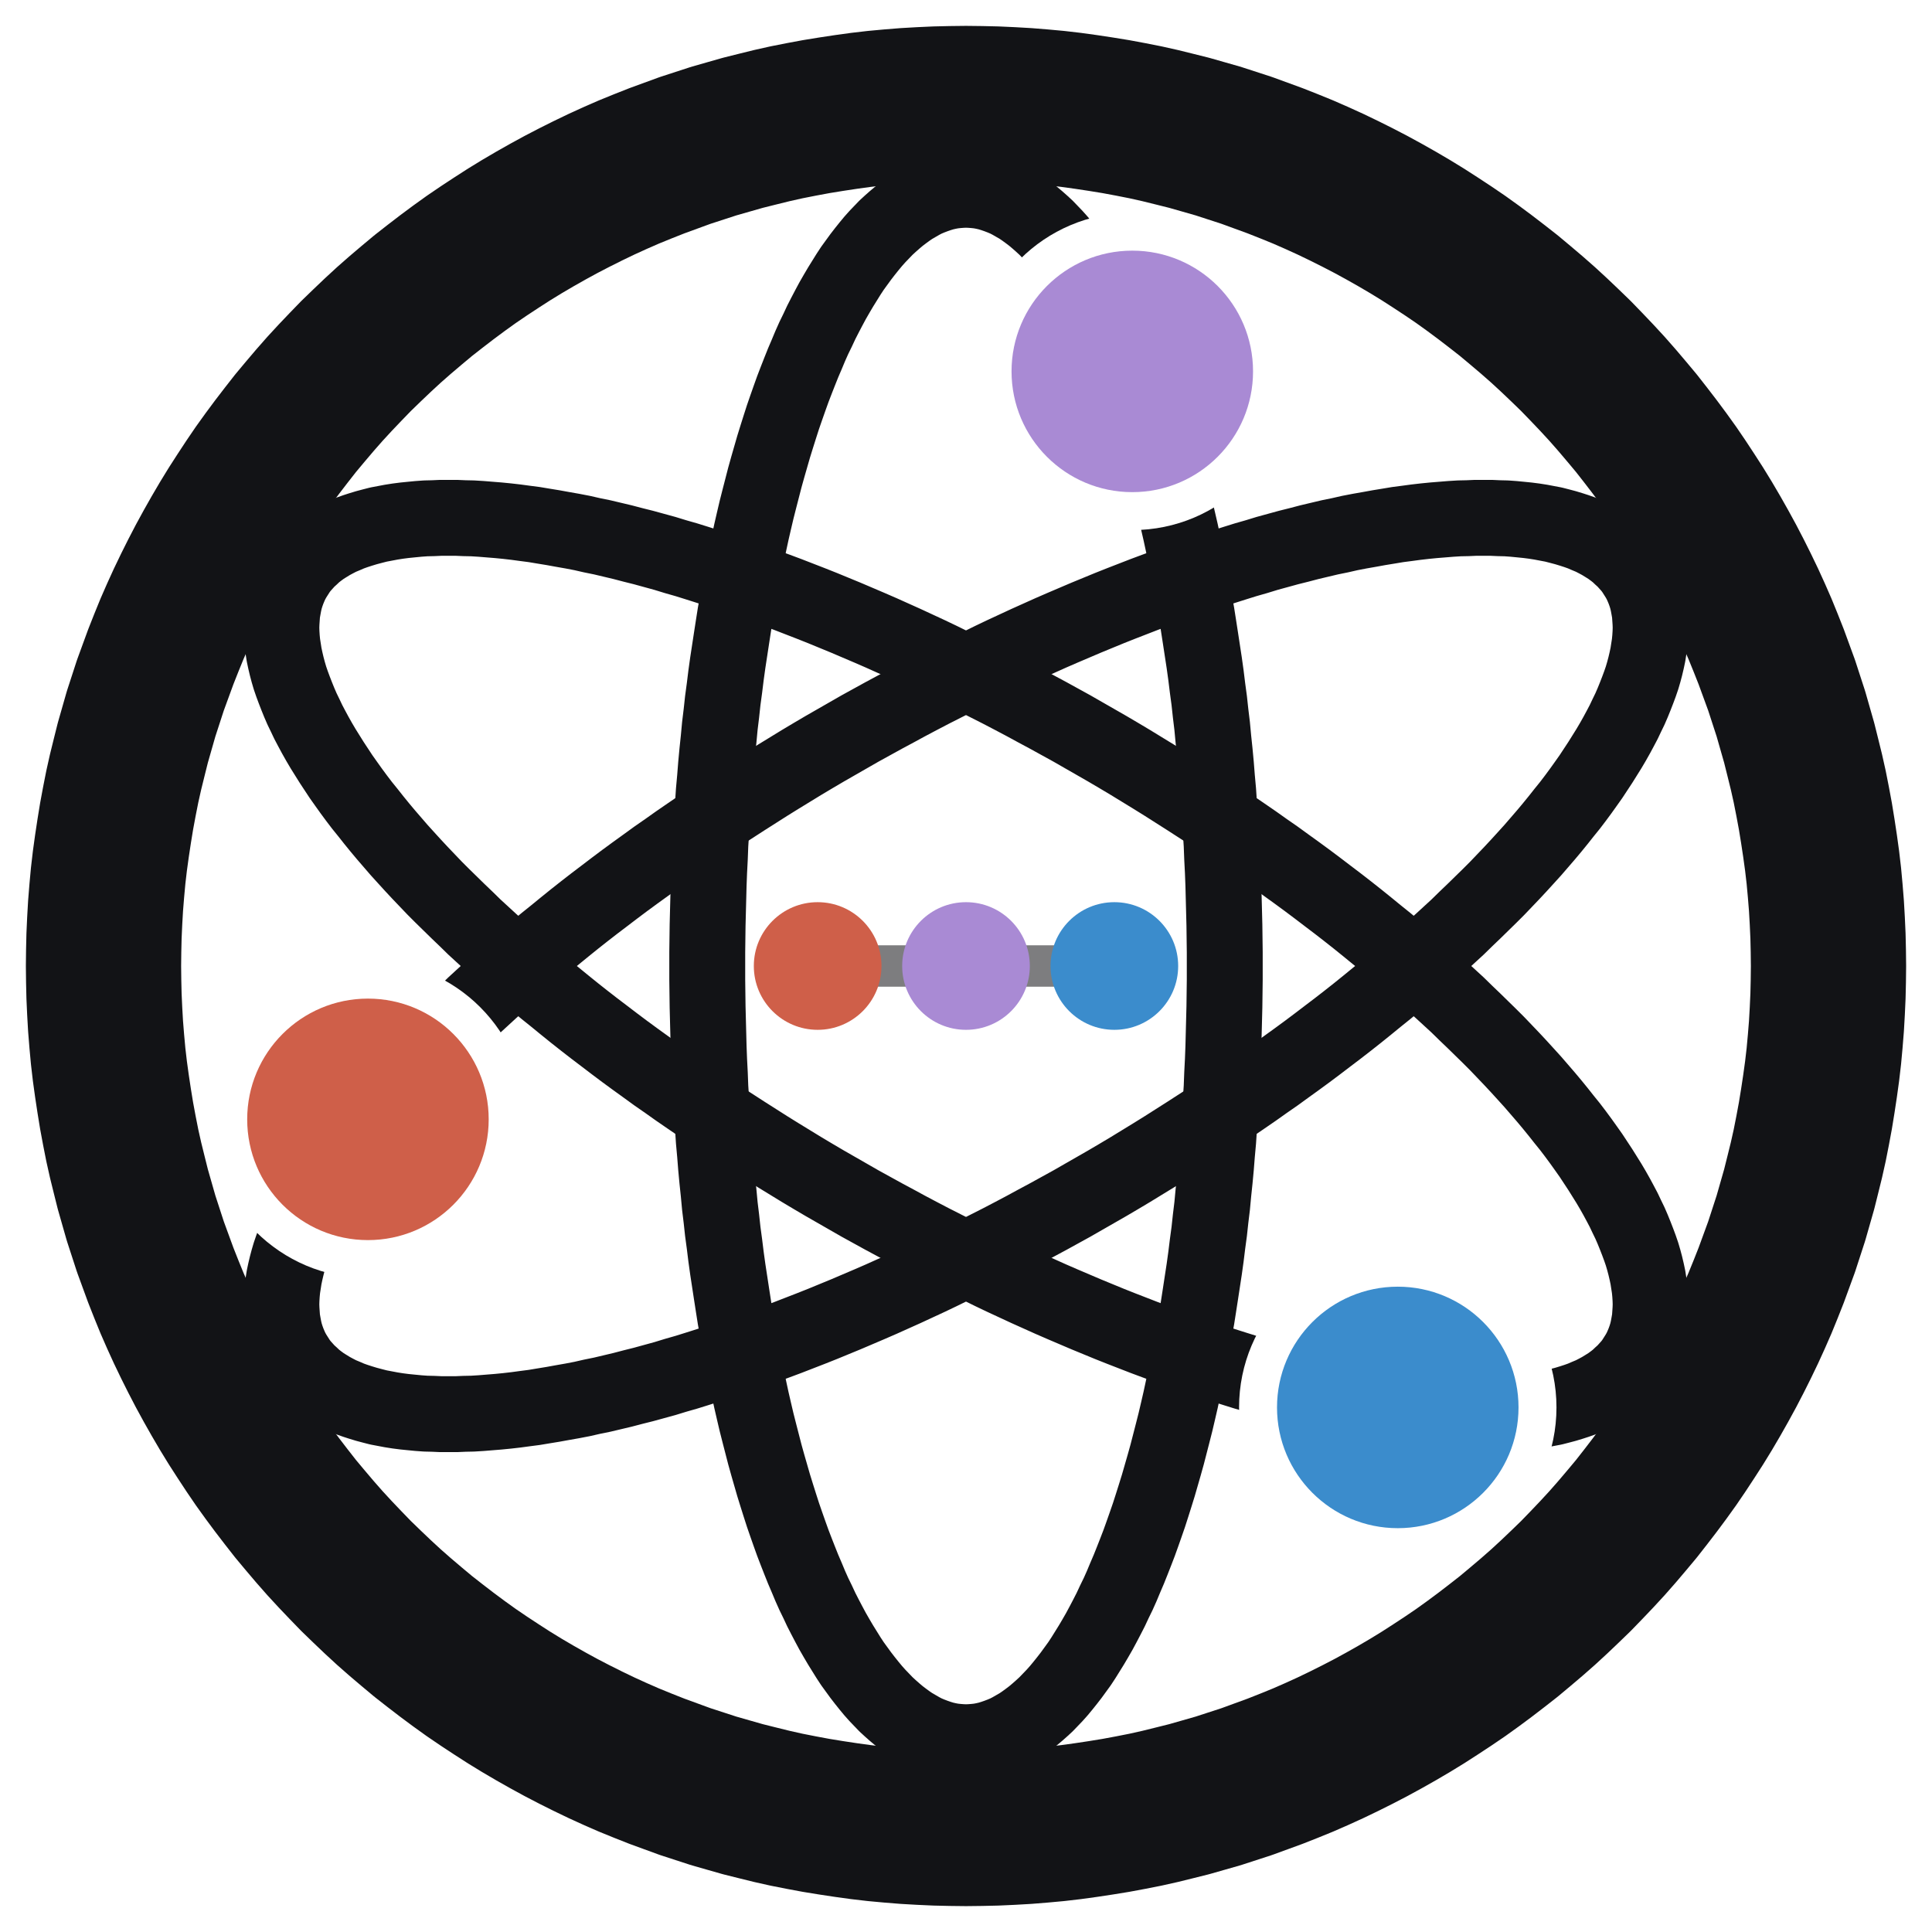
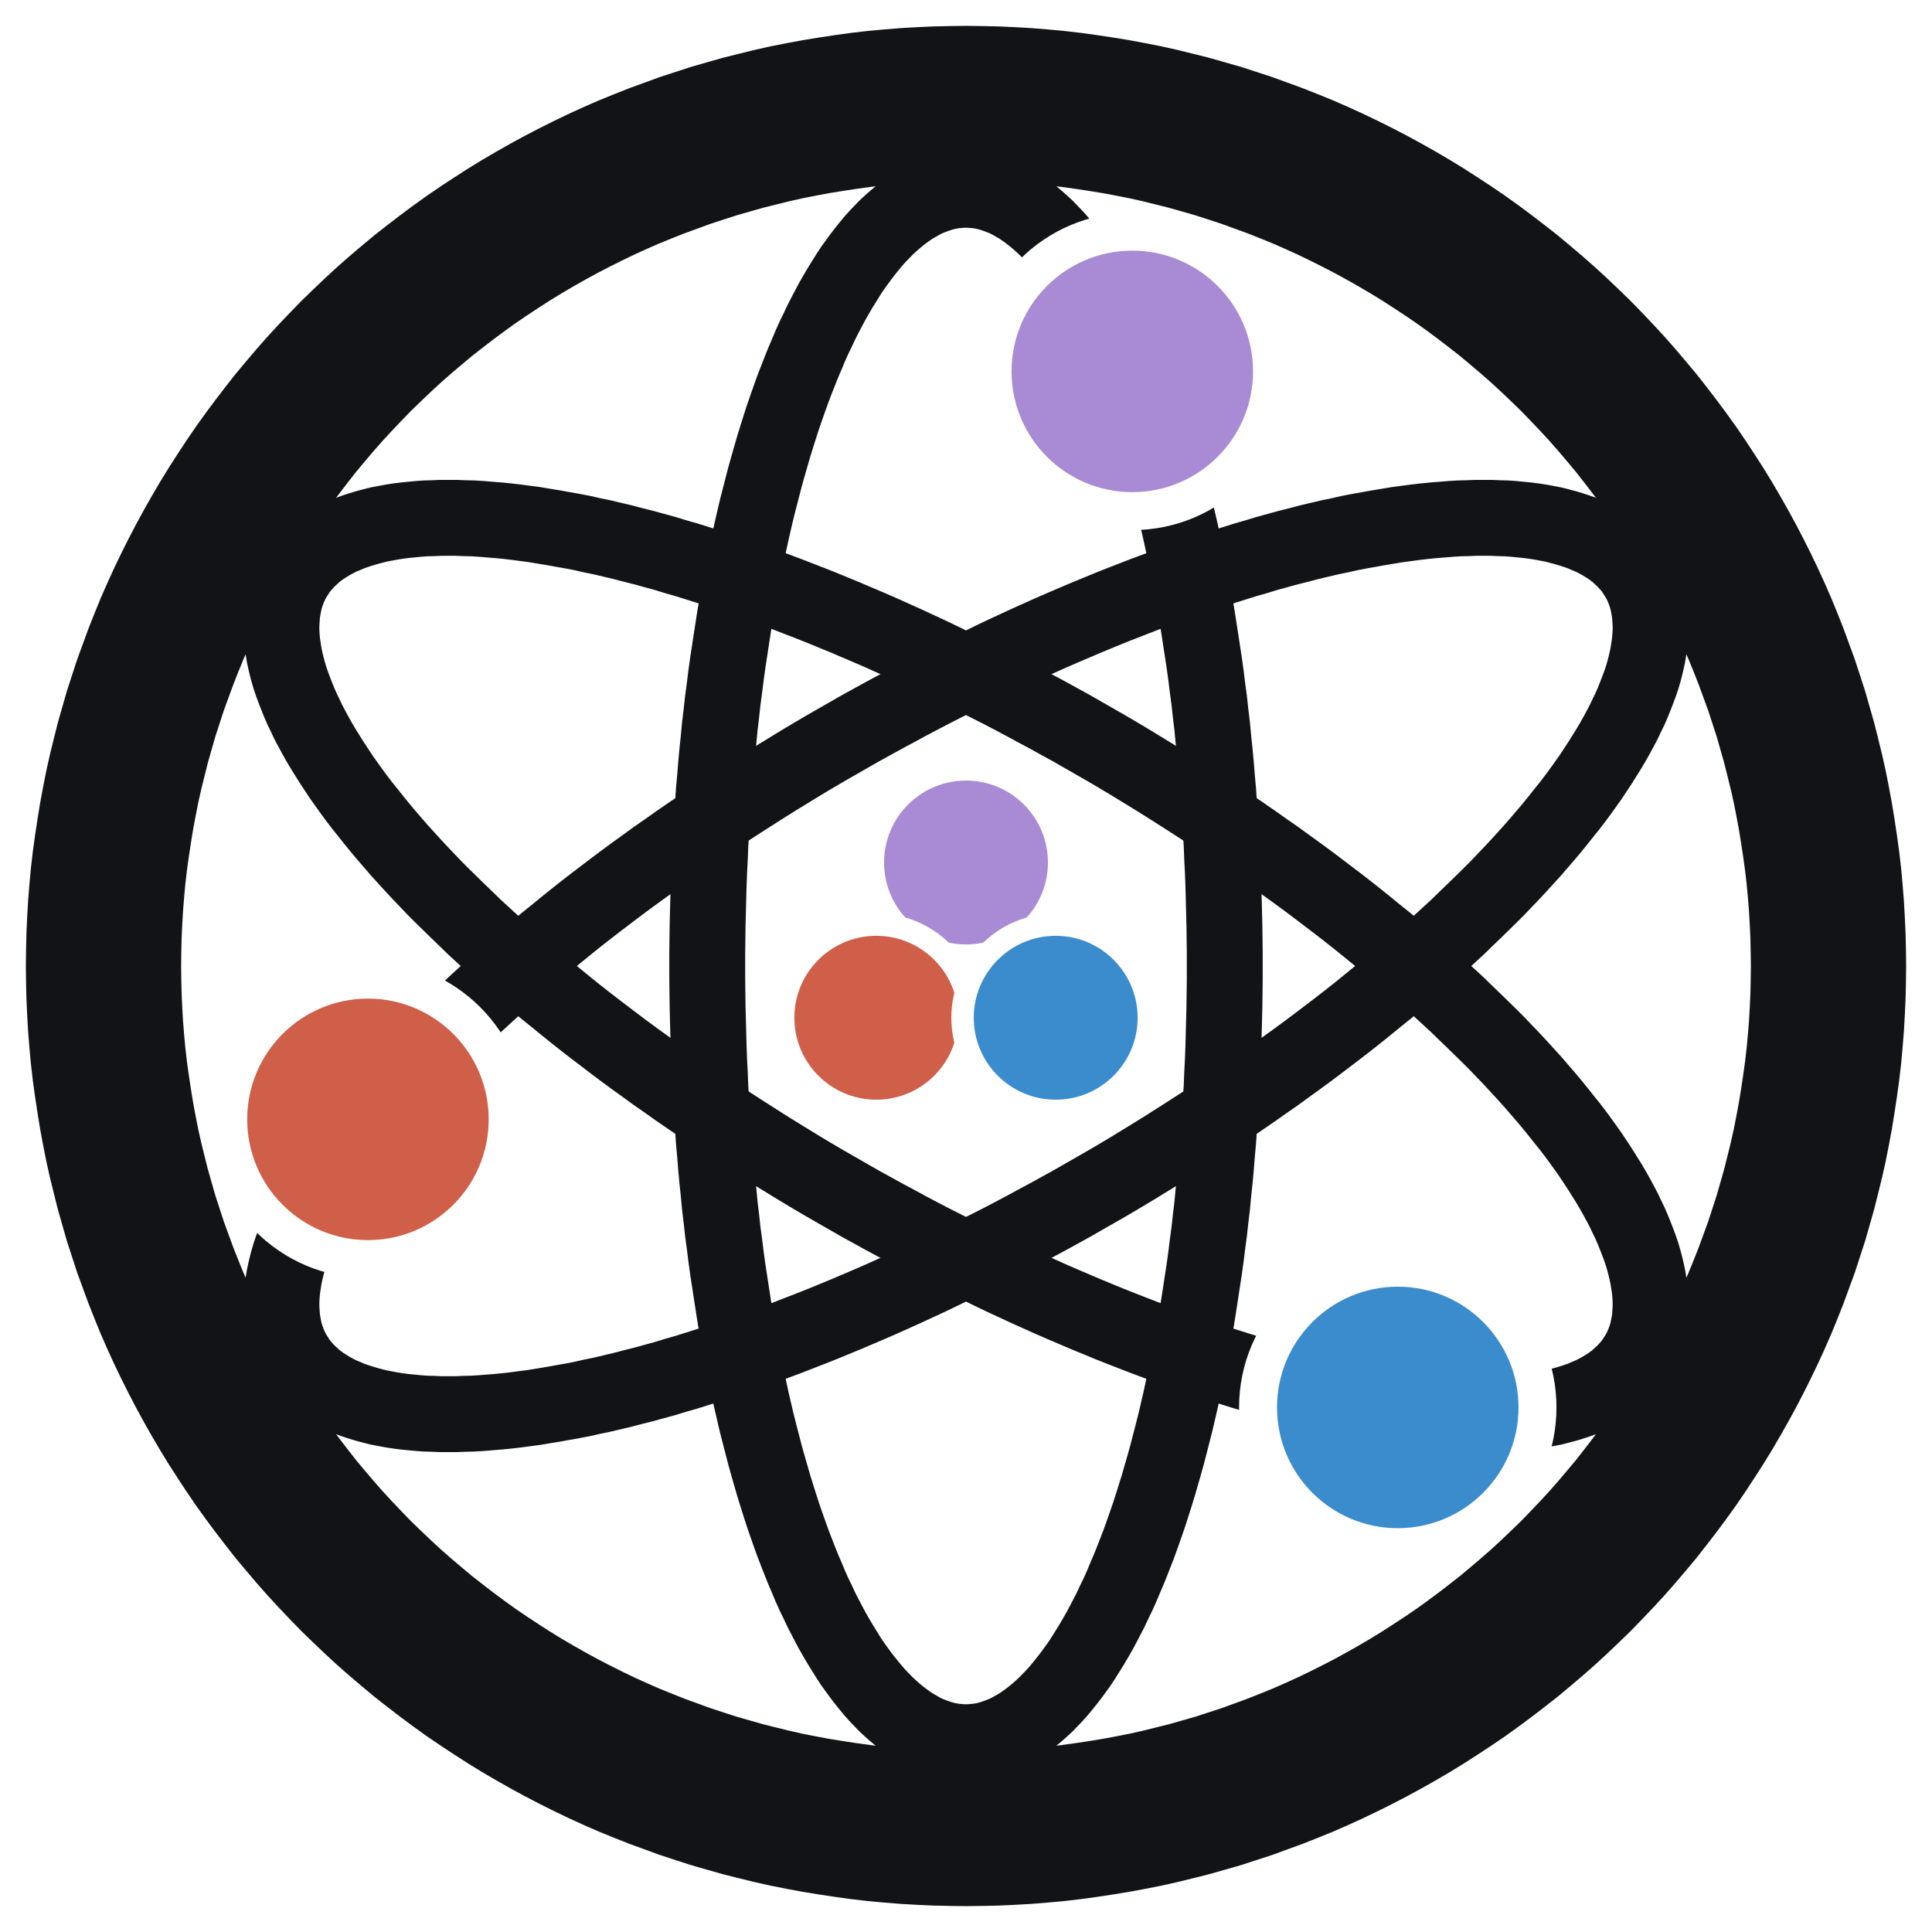
<svg xmlns="http://www.w3.org/2000/svg" viewBox="44 18 112 112" width="512" height="512">
  <rect x="44" y="18" width="112" height="112" fill="#ffffff" />
  <path d="M150.00 74.00L149.99 74.87L149.97 75.74L149.93 76.62L149.88 77.49L149.81 78.36L149.73 79.23L149.63 80.09L149.51 80.96L149.38 81.82L149.24 82.68L149.08 83.54L148.91 84.40L148.72 85.25L148.51 86.10L148.30 86.94L148.06 87.78L147.82 88.62L147.55 89.45L147.28 90.28L146.98 91.10L146.68 91.92L146.36 92.73L146.03 93.54L145.68 94.34L145.32 95.13L144.94 95.92L144.55 96.70L144.15 97.47L143.73 98.24L143.30 99.00L142.86 99.75L142.40 100.50L141.93 101.23L141.45 101.96L140.96 102.68L140.45 103.39L139.93 104.09L139.40 104.78L138.86 105.47L138.30 106.14L137.74 106.80L137.16 107.46L136.57 108.10L135.97 108.73L135.36 109.36L134.73 109.97L134.10 110.57L133.46 111.16L132.80 111.74L132.14 112.30L131.47 112.86L130.78 113.40L130.09 113.93L129.39 114.45L128.68 114.96L127.96 115.45L127.23 115.93L126.50 116.40L125.75 116.86L125.00 117.30L124.24 117.73L123.47 118.15L122.70 118.55L121.92 118.94L121.13 119.32L120.34 119.68L119.54 120.03L118.73 120.36L117.92 120.68L117.10 120.98L116.28 121.28L115.45 121.55L114.62 121.82L113.78 122.06L112.94 122.30L112.10 122.51L111.25 122.72L110.40 122.91L109.54 123.08L108.68 123.24L107.82 123.38L106.96 123.51L106.09 123.63L105.23 123.73L104.36 123.81L103.49 123.88L102.62 123.93L101.74 123.97L100.87 123.99L100.00 124.00L99.13 123.99L98.26 123.97L97.38 123.93L96.51 123.88L95.64 123.81L94.77 123.73L93.91 123.63L93.04 123.51L92.18 123.38L91.32 123.24L90.46 123.08L89.60 122.91L88.75 122.72L87.90 122.51L87.06 122.30L86.22 122.06L85.38 121.82L84.55 121.55L83.72 121.28L82.90 120.98L82.08 120.68L81.27 120.36L80.46 120.03L79.66 119.68L78.87 119.32L78.08 118.94L77.30 118.55L76.53 118.15L75.76 117.73L75.00 117.30L74.25 116.86L73.50 116.40L72.77 115.93L72.04 115.45L71.32 114.96L70.61 114.45L69.91 113.93L69.22 113.40L68.53 112.86L67.86 112.30L67.20 111.74L66.54 111.16L65.90 110.57L65.27 109.97L64.64 109.36L64.03 108.73L63.43 108.10L62.84 107.46L62.26 106.80L61.70 106.14L61.14 105.47L60.60 104.78L60.07 104.09L59.55 103.39L59.04 102.68L58.55 101.96L58.07 101.23L57.60 100.50L57.14 99.75L56.70 99.00L56.27 98.24L55.85 97.47L55.45 96.70L55.06 95.92L54.68 95.13L54.32 94.34L53.97 93.54L53.64 92.73L53.32 91.92L53.02 91.10L52.72 90.28L52.45 89.45L52.18 88.62L51.94 87.78L51.70 86.94L51.49 86.10L51.28 85.25L51.09 84.40L50.92 83.54L50.76 82.68L50.62 81.82L50.49 80.96L50.37 80.09L50.27 79.23L50.19 78.36L50.12 77.49L50.07 76.62L50.03 75.74L50.01 74.87L50.00 74.00L50.01 73.13L50.03 72.26L50.07 71.38L50.12 70.51L50.19 69.64L50.27 68.77L50.37 67.91L50.49 67.04L50.62 66.18L50.76 65.32L50.92 64.46L51.09 63.60L51.28 62.75L51.49 61.90L51.70 61.06L51.94 60.22L52.18 59.38L52.45 58.55L52.72 57.72L53.02 56.90L53.32 56.08L53.64 55.27L53.97 54.46L54.32 53.66L54.68 52.87L55.06 52.08L55.45 51.30L55.85 50.53L56.27 49.76L56.70 49.00L57.14 48.25L57.60 47.50L58.07 46.77L58.55 46.04L59.04 45.32L59.55 44.61L60.07 43.91L60.60 43.22L61.14 42.53L61.70 41.86L62.26 41.20L62.84 40.54L63.43 39.90L64.03 39.27L64.64 38.64L65.27 38.03L65.90 37.43L66.54 36.84L67.20 36.26L67.86 35.70L68.53 35.14L69.22 34.60L69.91 34.07L70.61 33.55L71.32 33.04L72.04 32.55L72.77 32.07L73.50 31.60L74.25 31.14L75.00 30.70L75.76 30.27L76.53 29.85L77.30 29.45L78.08 29.06L78.87 28.68L79.66 28.32L80.46 27.97L81.27 27.64L82.08 27.32L82.90 27.02L83.72 26.72L84.55 26.45L85.38 26.18L86.22 25.94L87.06 25.70L87.90 25.49L88.75 25.28L89.60 25.09L90.46 24.92L91.32 24.76L92.18 24.62L93.04 24.49L93.91 24.37L94.77 24.27L95.64 24.19L96.51 24.12L97.38 24.07L98.26 24.03L99.13 24.01L100.00 24.00L100.87 24.01L101.74 24.03L102.62 24.07L103.49 24.12L104.36 24.19L105.23 24.27L106.09 24.37L106.96 24.49L107.82 24.62L108.68 24.76L109.54 24.92L110.40 25.09L111.25 25.28L112.10 25.49L112.94 25.70L113.78 25.94L114.62 26.18L115.45 26.45L116.28 26.72L117.10 27.02L117.92 27.32L118.73 27.64L119.54 27.97L120.34 28.32L121.13 28.68L121.92 29.06L122.70 29.45L123.47 29.85L124.24 30.27L125.00 30.70L125.75 31.14L126.50 31.60L127.23 32.07L127.96 32.55L128.68 33.04L129.39 33.55L130.09 34.07L130.78 34.60L131.47 35.14L132.14 35.70L132.80 36.26L133.46 36.84L134.10 37.43L134.73 38.03L135.36 38.64L135.97 39.27L136.57 39.90L137.16 40.54L137.74 41.20L138.30 41.86L138.86 42.53L139.40 43.22L139.93 43.91L140.45 44.61L140.96 45.32L141.45 46.04L141.93 46.77L142.40 47.50L142.86 48.25L143.30 49.00L143.73 49.76L144.15 50.53L144.55 51.30L144.94 52.08L145.32 52.87L145.68 53.66L146.03 54.46L146.36 55.27L146.68 56.08L146.98 56.90L147.28 57.72L147.55 58.55L147.82 59.38L148.06 60.22L148.30 61.06L148.51 61.90L148.72 62.75L148.91 63.60L149.08 64.46L149.24 65.32L149.38 66.18L149.51 67.04L149.63 67.91L149.73 68.77L149.81 69.64L149.88 70.51L149.93 71.38L149.97 72.26L149.99 73.13Z" fill="none" stroke="#121316" stroke-width="9" stroke-linejoin="round" />
  <path d="M138.97 96.50L138.83 96.72L138.69 96.94L138.53 97.15L138.35 97.35L138.17 97.55L137.97 97.73L137.77 97.92L137.55 98.09L137.32 98.26L137.08 98.41L136.82 98.57L136.56 98.71L136.29 98.85L136.00 98.97L135.70 99.10L135.39 99.21L135.08 99.31L134.75 99.41L134.41 99.50L134.06 99.59L133.69 99.66L133.32 99.73L132.94 99.79L132.55 99.84L132.15 99.88L131.74 99.92L131.32 99.95L130.89 99.96L130.45 99.98L130.00 99.98L129.54 99.98L129.08 99.96L128.60 99.95L128.11 99.92L127.62 99.88L127.12 99.84L126.61 99.79L126.09 99.73L125.57 99.66L125.03 99.59L124.49 99.50L123.94 99.41L123.39 99.31L122.82 99.21L122.25 99.10L121.68 98.97L121.09 98.85L120.50 98.71L119.91 98.57L119.30 98.41L118.70 98.26L118.08 98.09L117.46 97.92L116.84 97.73L116.21 97.55L115.57 97.35L114.94 97.15L114.29 96.94L113.64 96.72L112.99 96.50L112.33 96.27L111.67 96.03L111.01 95.79L110.34 95.54L109.67 95.28L109.00 95.02L108.32 94.75L107.64 94.47L106.96 94.19L106.28 93.90L105.60 93.61L104.91 93.31L104.22 93.00L103.53 92.69L102.84 92.37L102.15 92.05L101.46 91.72L100.77 91.38L100.07 91.04L99.38 90.70L98.69 90.35L98.00 90.00L97.31 89.64L96.61 89.27L95.93 88.90L95.24 88.53L94.55 88.15L93.86 87.77L93.18 87.38L92.50 86.99L91.82 86.60L91.14 86.20L90.47 85.80L89.80 85.39L89.13 84.98L88.47 84.57L87.81 84.15L87.15 83.73L86.50 83.31L85.85 82.89L85.20 82.46L84.56 82.03L83.93 81.60L83.29 81.16L82.67 80.72L82.05 80.29L81.43 79.84L80.82 79.40L80.22 78.96L79.62 78.51L79.03 78.06L78.45 77.62L77.87 77.17L77.30 76.72L76.73 76.26L76.18 75.81L75.62 75.36L75.08 74.91L74.55 74.45L74.02 74.00L73.50 73.55L72.99 73.09L72.48 72.64L71.99 72.19L71.50 71.74L71.03 71.28L70.56 70.83L70.10 70.38L69.65 69.94L69.20 69.49L68.77 69.04L68.35 68.60L67.94 68.16L67.53 67.71L67.14 67.28L66.76 66.84L66.38 66.40L66.02 65.97L65.67 65.54L65.33 65.11L64.99 64.69L64.67 64.27L64.36 63.85L64.06 63.43L63.77 63.02L63.50 62.61L63.23 62.20L62.98 61.80L62.73 61.40L62.50 61.01L62.28 60.62L62.07 60.23L61.87 59.85L61.69 59.47L61.51 59.10L61.35 58.73L61.20 58.36L61.06 58.00L60.93 57.65L60.81 57.30L60.71 56.96L60.62 56.62L60.54 56.28L60.47 55.95L60.42 55.63L60.37 55.31L60.34 55.00L60.32 54.69L60.31 54.39L60.32 54.10L60.34 53.81L60.36 53.53L60.41 53.25L60.46 52.98L60.52 52.72L60.60 52.46L60.69 52.21L60.79 51.97L60.90 51.73L61.03 51.50L61.17 51.28L61.31 51.06L61.47 50.85L61.65 50.65L61.83 50.45L62.03 50.27L62.23 50.08L62.45 49.91L62.68 49.74L62.92 49.59L63.18 49.43L63.44 49.29L63.71 49.15L64.00 49.03L64.30 48.90L64.61 48.79L64.92 48.69L65.25 48.59L65.59 48.50L65.94 48.41L66.31 48.34L66.68 48.27L67.06 48.21L67.45 48.16L67.85 48.12L68.26 48.08L68.68 48.05L69.11 48.04L69.55 48.02L70.00 48.02L70.46 48.02L70.92 48.04L71.40 48.05L71.89 48.08L72.38 48.12L72.88 48.16L73.39 48.21L73.91 48.27L74.43 48.34L74.97 48.41L75.51 48.50L76.06 48.59L76.61 48.69L77.18 48.79L77.75 48.90L78.32 49.03L78.91 49.15L79.50 49.29L80.09 49.43L80.70 49.59L81.30 49.74L81.92 49.91L82.54 50.08L83.16 50.27L83.79 50.45L84.43 50.65L85.06 50.85L85.71 51.06L86.36 51.28L87.01 51.50L87.67 51.73L88.33 51.97L88.99 52.21L89.66 52.46L90.33 52.72L91.00 52.98L91.68 53.25L92.36 53.53L93.04 53.81L93.72 54.10L94.40 54.39L95.09 54.69L95.78 55.00L96.47 55.31L97.16 55.63L97.85 55.95L98.54 56.28L99.23 56.62L99.93 56.96L100.62 57.30L101.31 57.65L102.00 58.00L102.69 58.36L103.39 58.73L104.07 59.10L104.76 59.47L105.45 59.85L106.14 60.23L106.82 60.62L107.50 61.01L108.18 61.40L108.86 61.80L109.53 62.20L110.20 62.61L110.87 63.02L111.53 63.43L112.19 63.85L112.85 64.27L113.50 64.69L114.15 65.11L114.80 65.54L115.44 65.97L116.07 66.40L116.71 66.84L117.33 67.28L117.95 67.71L118.57 68.16L119.18 68.60L119.78 69.04L120.38 69.49L120.97 69.94L121.55 70.38L122.13 70.83L122.70 71.28L123.27 71.74L123.82 72.19L124.38 72.64L124.92 73.09L125.45 73.55L125.98 74.00L126.50 74.45L127.01 74.91L127.52 75.36L128.01 75.81L128.50 76.26L128.97 76.72L129.44 77.17L129.90 77.62L130.35 78.06L130.80 78.51L131.23 78.96L131.65 79.40L132.06 79.84L132.47 80.29L132.86 80.72L133.24 81.16L133.62 81.60L133.98 82.03L134.33 82.46L134.67 82.89L135.01 83.31L135.33 83.73L135.64 84.15L135.94 84.57L136.23 84.98L136.50 85.39L136.77 85.80L137.02 86.20L137.27 86.60L137.50 86.99L137.72 87.38L137.93 87.77L138.13 88.15L138.31 88.53L138.49 88.90L138.65 89.27L138.80 89.64L138.94 90.00L139.07 90.35L139.19 90.70L139.29 91.04L139.38 91.38L139.46 91.72L139.53 92.05L139.58 92.37L139.63 92.69L139.66 93.00L139.68 93.31L139.69 93.61L139.68 93.90L139.66 94.19L139.64 94.47L139.59 94.75L139.54 95.02L139.48 95.28L139.40 95.54L139.31 95.79L139.21 96.03L139.10 96.27Z" fill="none" stroke="#121316" stroke-width="4.4" stroke-linejoin="round" />
  <path d="M138.97 51.50L139.10 51.73L139.21 51.97L139.31 52.21L139.40 52.46L139.48 52.72L139.54 52.98L139.59 53.25L139.64 53.53L139.66 53.81L139.68 54.10L139.69 54.39L139.68 54.69L139.66 55.00L139.63 55.31L139.58 55.63L139.53 55.95L139.46 56.28L139.38 56.62L139.29 56.96L139.19 57.30L139.07 57.65L138.94 58.00L138.80 58.36L138.65 58.73L138.49 59.10L138.31 59.47L138.13 59.85L137.93 60.23L137.72 60.62L137.50 61.01L137.27 61.40L137.02 61.80L136.77 62.20L136.50 62.61L136.23 63.02L135.94 63.43L135.64 63.85L135.33 64.27L135.01 64.69L134.67 65.11L134.33 65.54L133.98 65.97L133.62 66.40L133.24 66.84L132.86 67.28L132.47 67.71L132.06 68.16L131.65 68.60L131.23 69.04L130.80 69.49L130.35 69.94L129.90 70.38L129.44 70.83L128.97 71.28L128.50 71.74L128.01 72.19L127.52 72.64L127.01 73.09L126.50 73.55L125.98 74.00L125.45 74.45L124.92 74.91L124.38 75.36L123.82 75.81L123.27 76.26L122.70 76.72L122.13 77.17L121.55 77.62L120.97 78.06L120.38 78.51L119.78 78.96L119.18 79.40L118.57 79.84L117.95 80.29L117.33 80.72L116.71 81.16L116.07 81.60L115.44 82.03L114.80 82.46L114.15 82.89L113.50 83.31L112.85 83.73L112.19 84.15L111.53 84.57L110.87 84.98L110.20 85.39L109.53 85.80L108.86 86.20L108.18 86.60L107.50 86.99L106.82 87.38L106.14 87.77L105.45 88.15L104.76 88.53L104.07 88.90L103.39 89.27L102.69 89.64L102.00 90.00L101.31 90.35L100.62 90.70L99.93 91.04L99.23 91.38L98.54 91.72L97.85 92.05L97.16 92.37L96.47 92.69L95.78 93.00L95.09 93.31L94.40 93.61L93.72 93.90L93.04 94.19L92.36 94.47L91.68 94.75L91.00 95.02L90.33 95.28L89.66 95.54L88.99 95.79L88.33 96.03L87.67 96.27L87.01 96.50L86.36 96.72L85.71 96.94L85.06 97.15L84.43 97.35L83.79 97.55L83.16 97.73L82.54 97.92L81.92 98.09L81.30 98.26L80.70 98.41L80.09 98.57L79.50 98.71L78.91 98.85L78.32 98.97L77.75 99.10L77.18 99.21L76.61 99.31L76.06 99.41L75.51 99.50L74.97 99.59L74.43 99.66L73.91 99.73L73.39 99.79L72.88 99.84L72.38 99.88L71.89 99.92L71.40 99.95L70.92 99.96L70.46 99.98L70.00 99.98L69.55 99.98L69.11 99.96L68.68 99.95L68.26 99.92L67.85 99.88L67.45 99.84L67.06 99.79L66.68 99.73L66.31 99.66L65.94 99.59L65.59 99.50L65.25 99.41L64.92 99.31L64.61 99.21L64.30 99.10L64.00 98.97L63.71 98.85L63.44 98.71L63.18 98.57L62.92 98.41L62.68 98.26L62.45 98.09L62.23 97.92L62.03 97.73L61.83 97.55L61.65 97.35L61.47 97.15L61.31 96.94L61.17 96.72L61.03 96.50L60.90 96.27L60.79 96.03L60.69 95.79L60.60 95.54L60.52 95.28L60.46 95.02L60.41 94.75L60.36 94.47L60.34 94.19L60.32 93.90L60.31 93.61L60.32 93.31L60.34 93.00L60.37 92.69L60.42 92.37L60.47 92.05L60.54 91.72L60.62 91.38L60.71 91.04L60.81 90.70L60.93 90.35L61.06 90.00L61.20 89.64L61.35 89.27L61.51 88.90L61.69 88.53L61.87 88.15L62.07 87.77L62.28 87.38L62.50 86.99L62.73 86.60L62.98 86.20L63.23 85.80L63.50 85.39L63.77 84.98L64.06 84.57L64.36 84.15L64.67 83.73L64.99 83.31L65.33 82.89L65.67 82.46L66.02 82.03L66.38 81.60L66.76 81.16L67.14 80.72L67.53 80.29L67.94 79.84L68.35 79.40L68.77 78.96L69.20 78.51L69.65 78.06L70.10 77.62L70.56 77.17L71.03 76.72L71.50 76.26L71.99 75.81L72.48 75.36L72.99 74.91L73.50 74.45L74.02 74.00L74.55 73.55L75.08 73.09L75.62 72.64L76.18 72.19L76.73 71.74L77.30 71.28L77.87 70.83L78.45 70.38L79.03 69.94L79.62 69.49L80.22 69.04L80.82 68.60L81.43 68.16L82.05 67.71L82.67 67.28L83.29 66.84L83.93 66.40L84.56 65.97L85.20 65.54L85.85 65.11L86.50 64.69L87.15 64.27L87.81 63.85L88.47 63.43L89.13 63.02L89.80 62.61L90.47 62.20L91.14 61.80L91.82 61.40L92.50 61.01L93.18 60.62L93.86 60.23L94.55 59.85L95.24 59.47L95.93 59.10L96.61 58.73L97.31 58.36L98.00 58.00L98.69 57.65L99.38 57.30L100.07 56.96L100.77 56.62L101.46 56.28L102.15 55.95L102.84 55.63L103.53 55.31L104.22 55.00L104.91 54.69L105.60 54.39L106.28 54.10L106.96 53.81L107.64 53.53L108.32 53.25L109.00 52.98L109.67 52.72L110.34 52.46L111.01 52.21L111.67 51.97L112.33 51.73L112.99 51.50L113.64 51.28L114.29 51.06L114.94 50.85L115.57 50.65L116.21 50.45L116.84 50.27L117.46 50.08L118.08 49.91L118.70 49.74L119.30 49.59L119.91 49.43L120.50 49.29L121.09 49.15L121.68 49.03L122.25 48.90L122.82 48.79L123.39 48.69L123.94 48.59L124.49 48.50L125.03 48.41L125.57 48.34L126.09 48.27L126.61 48.21L127.12 48.16L127.62 48.12L128.11 48.08L128.60 48.05L129.08 48.04L129.54 48.02L130.00 48.02L130.45 48.02L130.89 48.04L131.32 48.05L131.74 48.08L132.15 48.12L132.55 48.16L132.94 48.21L133.32 48.27L133.69 48.34L134.06 48.41L134.41 48.50L134.75 48.59L135.08 48.69L135.39 48.79L135.70 48.90L136.00 49.03L136.29 49.15L136.56 49.29L136.82 49.43L137.08 49.59L137.32 49.74L137.55 49.91L137.77 50.08L137.97 50.27L138.17 50.45L138.35 50.65L138.53 50.85L138.69 51.06L138.83 51.28Z" fill="none" stroke="#121316" stroke-width="4.4" stroke-linejoin="round" />
  <path d="M100.00 119.00L99.74 118.99L99.48 118.97L99.21 118.94L98.95 118.89L98.69 118.83L98.43 118.75L98.17 118.66L97.91 118.56L97.65 118.45L97.40 118.32L97.14 118.17L96.88 118.02L96.63 117.85L96.37 117.66L96.12 117.47L95.87 117.26L95.61 117.03L95.36 116.80L95.12 116.55L94.87 116.29L94.62 116.01L94.38 115.72L94.14 115.42L93.90 115.11L93.66 114.78L93.42 114.45L93.19 114.10L92.96 113.73L92.73 113.36L92.50 112.97L92.27 112.57L92.05 112.16L91.83 111.74L91.61 111.31L91.40 110.86L91.18 110.41L90.97 109.94L90.77 109.46L90.56 108.97L90.36 108.47L90.16 107.96L89.96 107.44L89.77 106.91L89.58 106.37L89.39 105.82L89.21 105.26L89.03 104.69L88.85 104.11L88.68 103.52L88.51 102.93L88.34 102.32L88.18 101.70L88.02 101.08L87.86 100.45L87.71 99.81L87.56 99.16L87.42 98.51L87.28 97.85L87.14 97.18L87.01 96.50L86.88 95.82L86.76 95.13L86.63 94.43L86.52 93.73L86.41 93.02L86.30 92.30L86.19 91.58L86.09 90.86L86.00 90.13L85.90 89.39L85.82 88.65L85.73 87.91L85.66 87.16L85.58 86.40L85.51 85.65L85.45 84.89L85.38 84.12L85.33 83.36L85.28 82.59L85.23 81.81L85.18 81.04L85.15 80.26L85.11 79.48L85.08 78.70L85.06 77.92L85.04 77.14L85.02 76.36L85.01 75.57L85.00 74.79L85.00 74.00L85.00 73.21L85.01 72.43L85.02 71.64L85.04 70.86L85.06 70.08L85.08 69.30L85.11 68.52L85.15 67.74L85.18 66.96L85.23 66.19L85.28 65.41L85.33 64.64L85.38 63.88L85.45 63.11L85.51 62.35L85.58 61.60L85.66 60.84L85.73 60.09L85.82 59.35L85.90 58.61L86.00 57.87L86.09 57.14L86.19 56.42L86.30 55.70L86.41 54.98L86.52 54.27L86.63 53.57L86.76 52.87L86.88 52.18L87.01 51.50L87.14 50.82L87.28 50.15L87.42 49.49L87.56 48.84L87.71 48.19L87.86 47.55L88.02 46.92L88.18 46.30L88.34 45.68L88.51 45.07L88.68 44.48L88.85 43.89L89.03 43.31L89.21 42.74L89.39 42.18L89.58 41.63L89.77 41.09L89.96 40.56L90.16 40.04L90.36 39.53L90.56 39.03L90.77 38.54L90.97 38.06L91.18 37.59L91.40 37.14L91.61 36.69L91.83 36.26L92.05 35.84L92.27 35.43L92.50 35.03L92.73 34.64L92.96 34.27L93.19 33.90L93.42 33.55L93.66 33.22L93.90 32.89L94.14 32.58L94.38 32.28L94.62 31.99L94.87 31.71L95.12 31.45L95.36 31.20L95.61 30.97L95.87 30.74L96.12 30.53L96.37 30.34L96.63 30.15L96.88 29.98L97.14 29.83L97.40 29.68L97.65 29.55L97.91 29.44L98.17 29.34L98.43 29.25L98.69 29.17L98.95 29.11L99.21 29.06L99.48 29.03L99.74 29.01L100.00 29.00L100.26 29.01L100.52 29.03L100.79 29.06L101.05 29.11L101.31 29.17L101.57 29.25L101.83 29.34L102.09 29.44L102.35 29.55L102.60 29.68L102.86 29.83L103.12 29.98L103.37 30.15L103.63 30.34L103.88 30.53L104.13 30.74L104.39 30.97L104.64 31.20L104.88 31.45L105.13 31.71L105.38 31.99L105.62 32.28L105.86 32.58L106.10 32.89L106.34 33.22L106.58 33.55L106.81 33.90L107.04 34.27L107.27 34.64L107.50 35.03L107.73 35.43L107.95 35.84L108.17 36.26L108.39 36.69L108.60 37.14L108.82 37.59L109.03 38.06L109.23 38.54L109.44 39.03L109.64 39.53L109.84 40.04L110.04 40.56L110.23 41.09L110.42 41.63L110.61 42.18L110.79 42.74L110.97 43.31L111.15 43.89L111.32 44.48L111.49 45.07L111.66 45.68L111.82 46.30L111.98 46.92L112.14 47.55L112.29 48.19L112.44 48.84L112.58 49.49L112.72 50.15L112.86 50.82L112.99 51.50L113.12 52.18L113.24 52.87L113.37 53.57L113.48 54.27L113.59 54.98L113.70 55.70L113.81 56.42L113.91 57.14L114.00 57.87L114.10 58.61L114.18 59.35L114.27 60.09L114.34 60.84L114.42 61.60L114.49 62.35L114.55 63.11L114.62 63.88L114.67 64.64L114.72 65.41L114.77 66.19L114.82 66.96L114.85 67.74L114.89 68.52L114.92 69.30L114.94 70.08L114.96 70.86L114.98 71.64L114.99 72.43L115.00 73.21L115.00 74.00L115.00 74.79L114.99 75.57L114.98 76.36L114.96 77.14L114.94 77.92L114.92 78.70L114.89 79.48L114.85 80.26L114.82 81.04L114.77 81.81L114.72 82.59L114.67 83.36L114.62 84.12L114.55 84.89L114.49 85.65L114.42 86.40L114.34 87.16L114.27 87.91L114.18 88.65L114.10 89.39L114.00 90.13L113.91 90.86L113.81 91.58L113.70 92.30L113.59 93.02L113.48 93.73L113.37 94.43L113.24 95.13L113.12 95.82L112.99 96.50L112.86 97.18L112.72 97.85L112.58 98.51L112.44 99.16L112.29 99.81L112.14 100.45L111.98 101.08L111.82 101.70L111.66 102.32L111.49 102.93L111.32 103.52L111.15 104.11L110.97 104.69L110.79 105.26L110.61 105.82L110.42 106.37L110.23 106.91L110.04 107.44L109.84 107.96L109.64 108.47L109.44 108.97L109.23 109.46L109.03 109.94L108.82 110.41L108.60 110.86L108.39 111.31L108.17 111.74L107.95 112.16L107.73 112.57L107.50 112.97L107.27 113.36L107.04 113.73L106.81 114.10L106.58 114.45L106.34 114.78L106.10 115.11L105.86 115.42L105.62 115.72L105.38 116.01L105.13 116.29L104.88 116.55L104.64 116.80L104.39 117.03L104.13 117.26L103.88 117.47L103.63 117.66L103.37 117.85L103.12 118.02L102.86 118.17L102.60 118.32L102.35 118.45L102.09 118.56L101.83 118.66L101.57 118.75L101.31 118.83L101.05 118.89L100.79 118.94L100.52 118.97L100.26 118.99Z" fill="none" stroke="#121316" stroke-width="4.4" stroke-linejoin="round" />
-   <path d="M91.4 74H108.6" stroke="#121316" stroke-width="2.4" opacity=".55" />
-   <circle cx="91.4" cy="74" r="3.7" fill="#cf5f49" />
-   <circle cx="100" cy="74" r="3.7" fill="#a98ad4" />
-   <circle cx="108.6" cy="74" r="3.7" fill="#3b8ccc" />
+   <circle cx="100.00" cy="68.00" r="5.4" fill="#a98ad4" stroke="#ffffff" stroke-width="1.3" />
+   <circle cx="94.80" cy="77.00" r="5.4" fill="#cf5f49" stroke="#ffffff" stroke-width="1.3" />
+   <circle cx="105.20" cy="77.00" r="5.4" fill="#3b8ccc" stroke="#ffffff" stroke-width="1.3" />
  <circle cx="109.64" cy="39.53" r="9.2" fill="#ffffff" />
  <circle cx="109.64" cy="39.53" r="7" fill="#a98ad4" />
  <circle cx="65.33" cy="82.89" r="9.2" fill="#ffffff" />
  <circle cx="65.33" cy="82.89" r="7" fill="#cf5f49" />
  <circle cx="125.03" cy="99.59" r="9.2" fill="#ffffff" />
  <circle cx="125.03" cy="99.59" r="7" fill="#3b8ccc" />
</svg>
